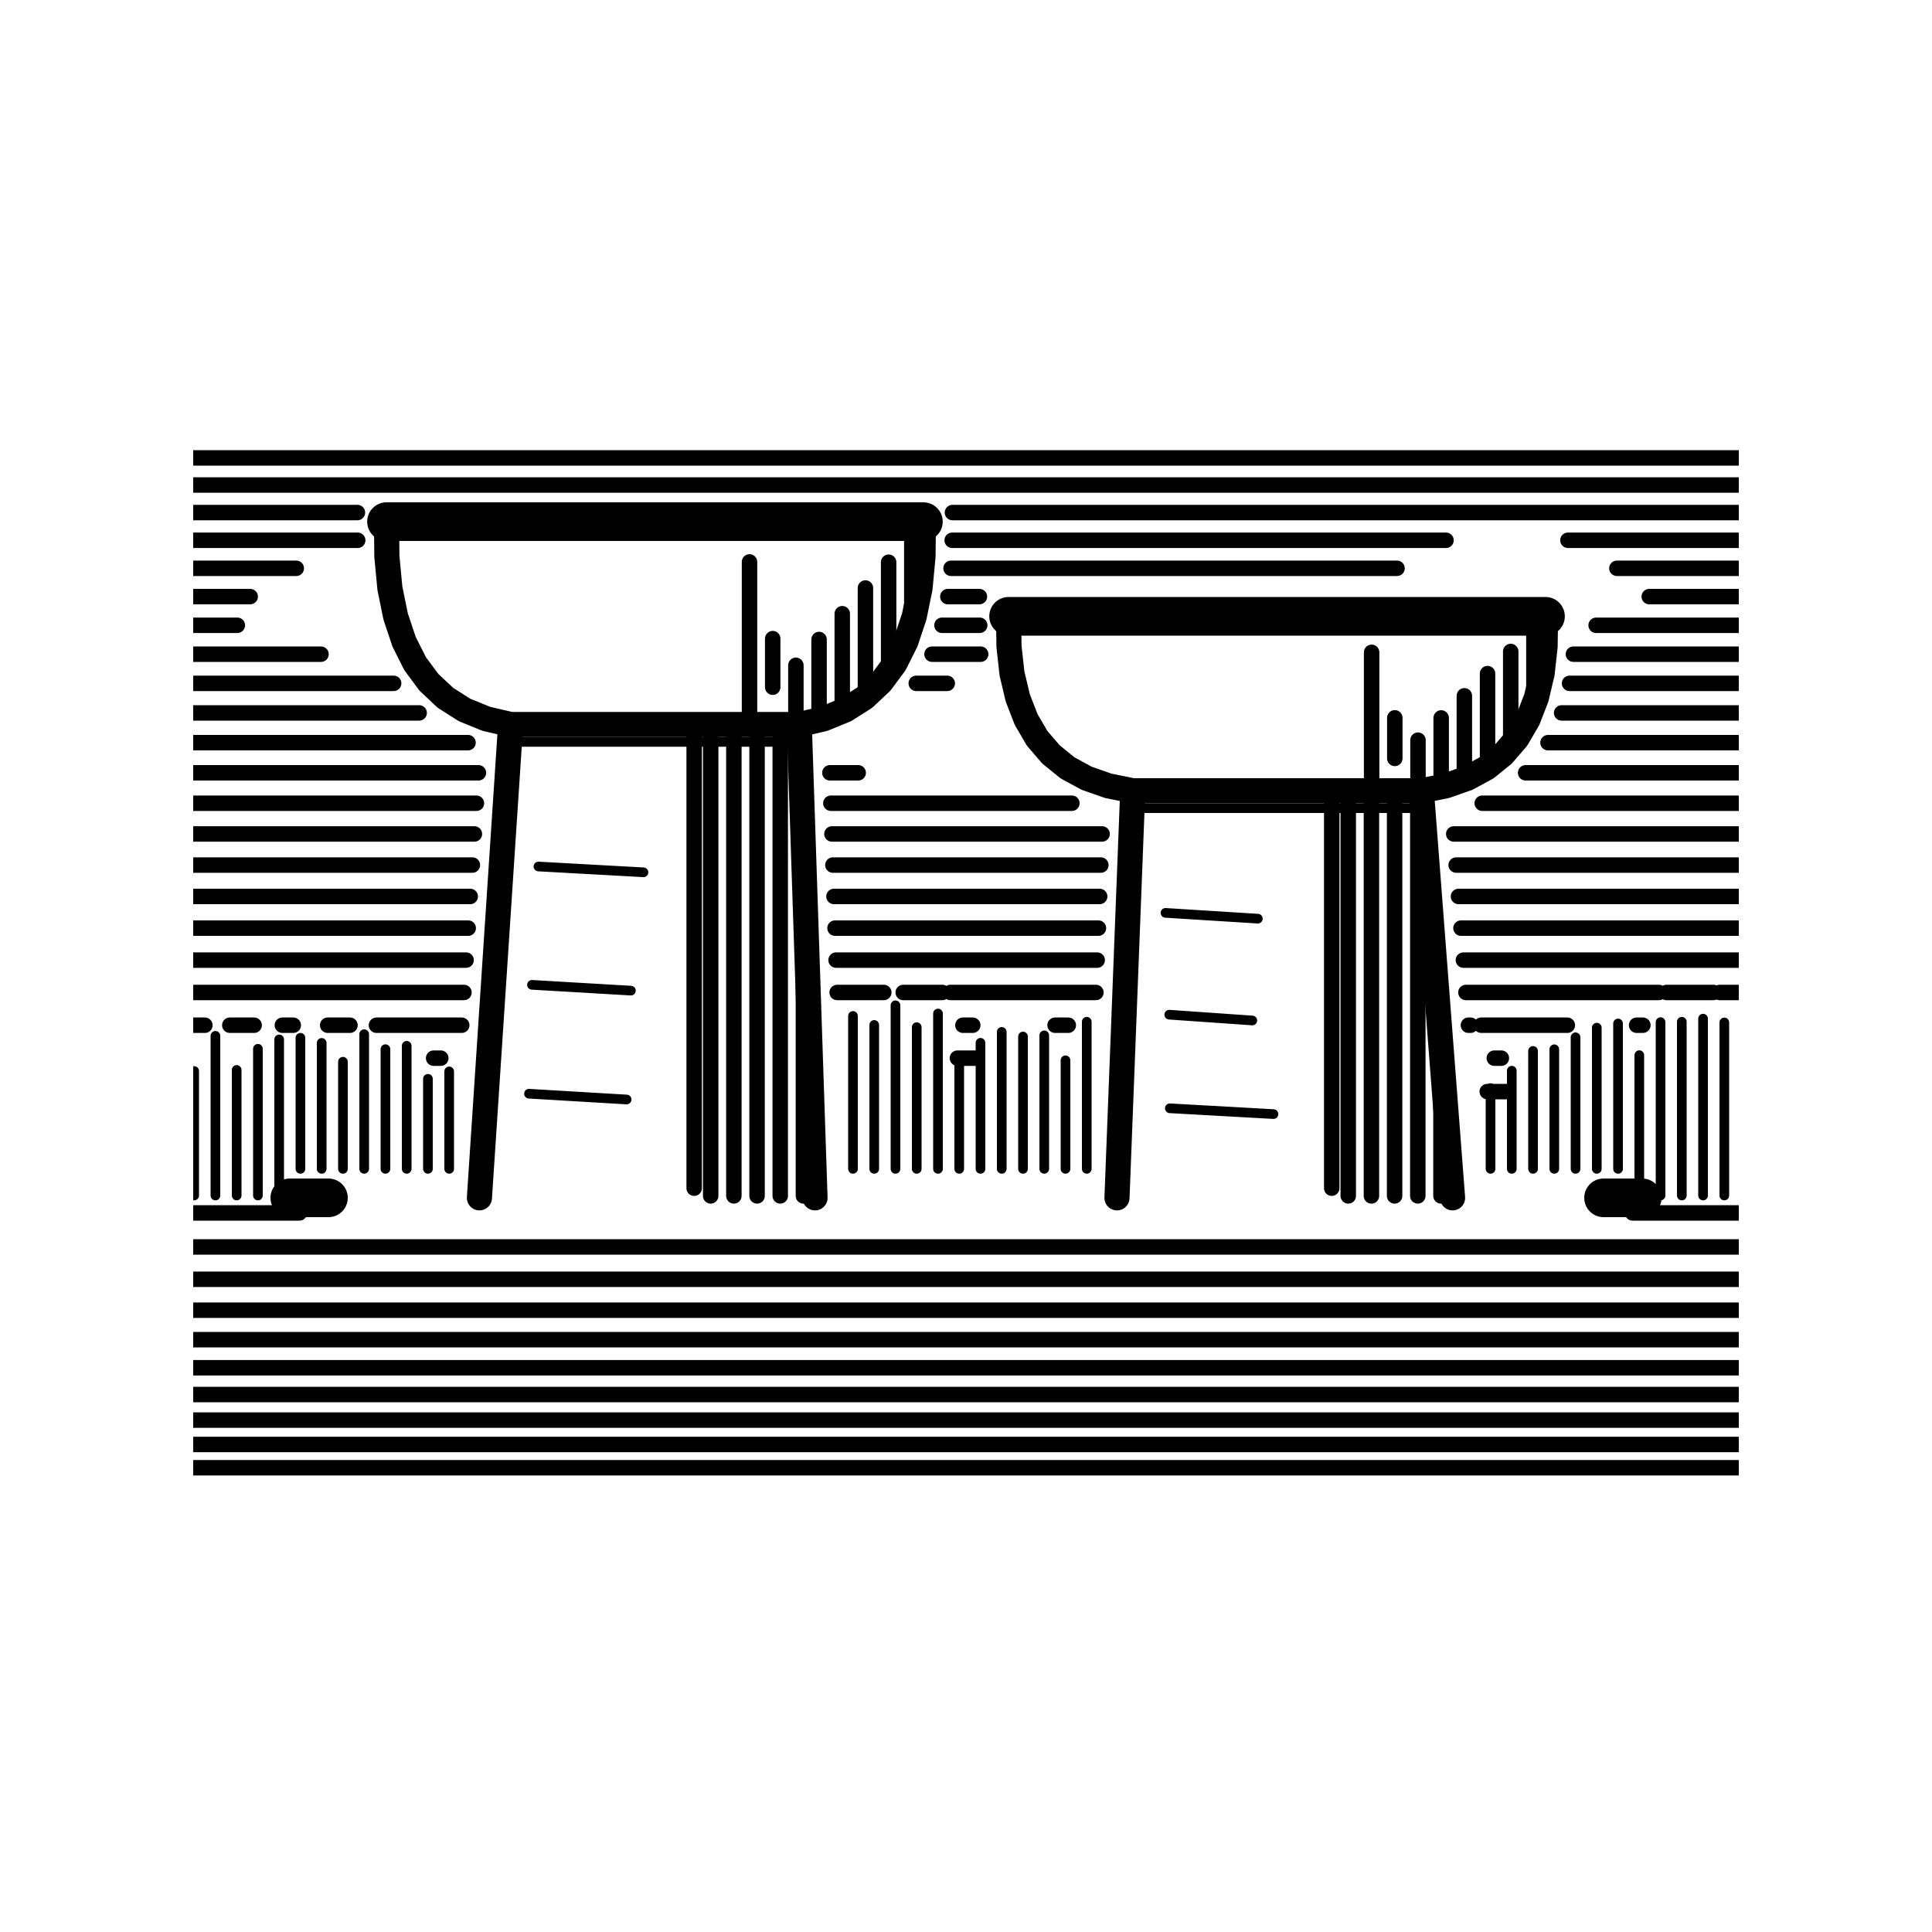
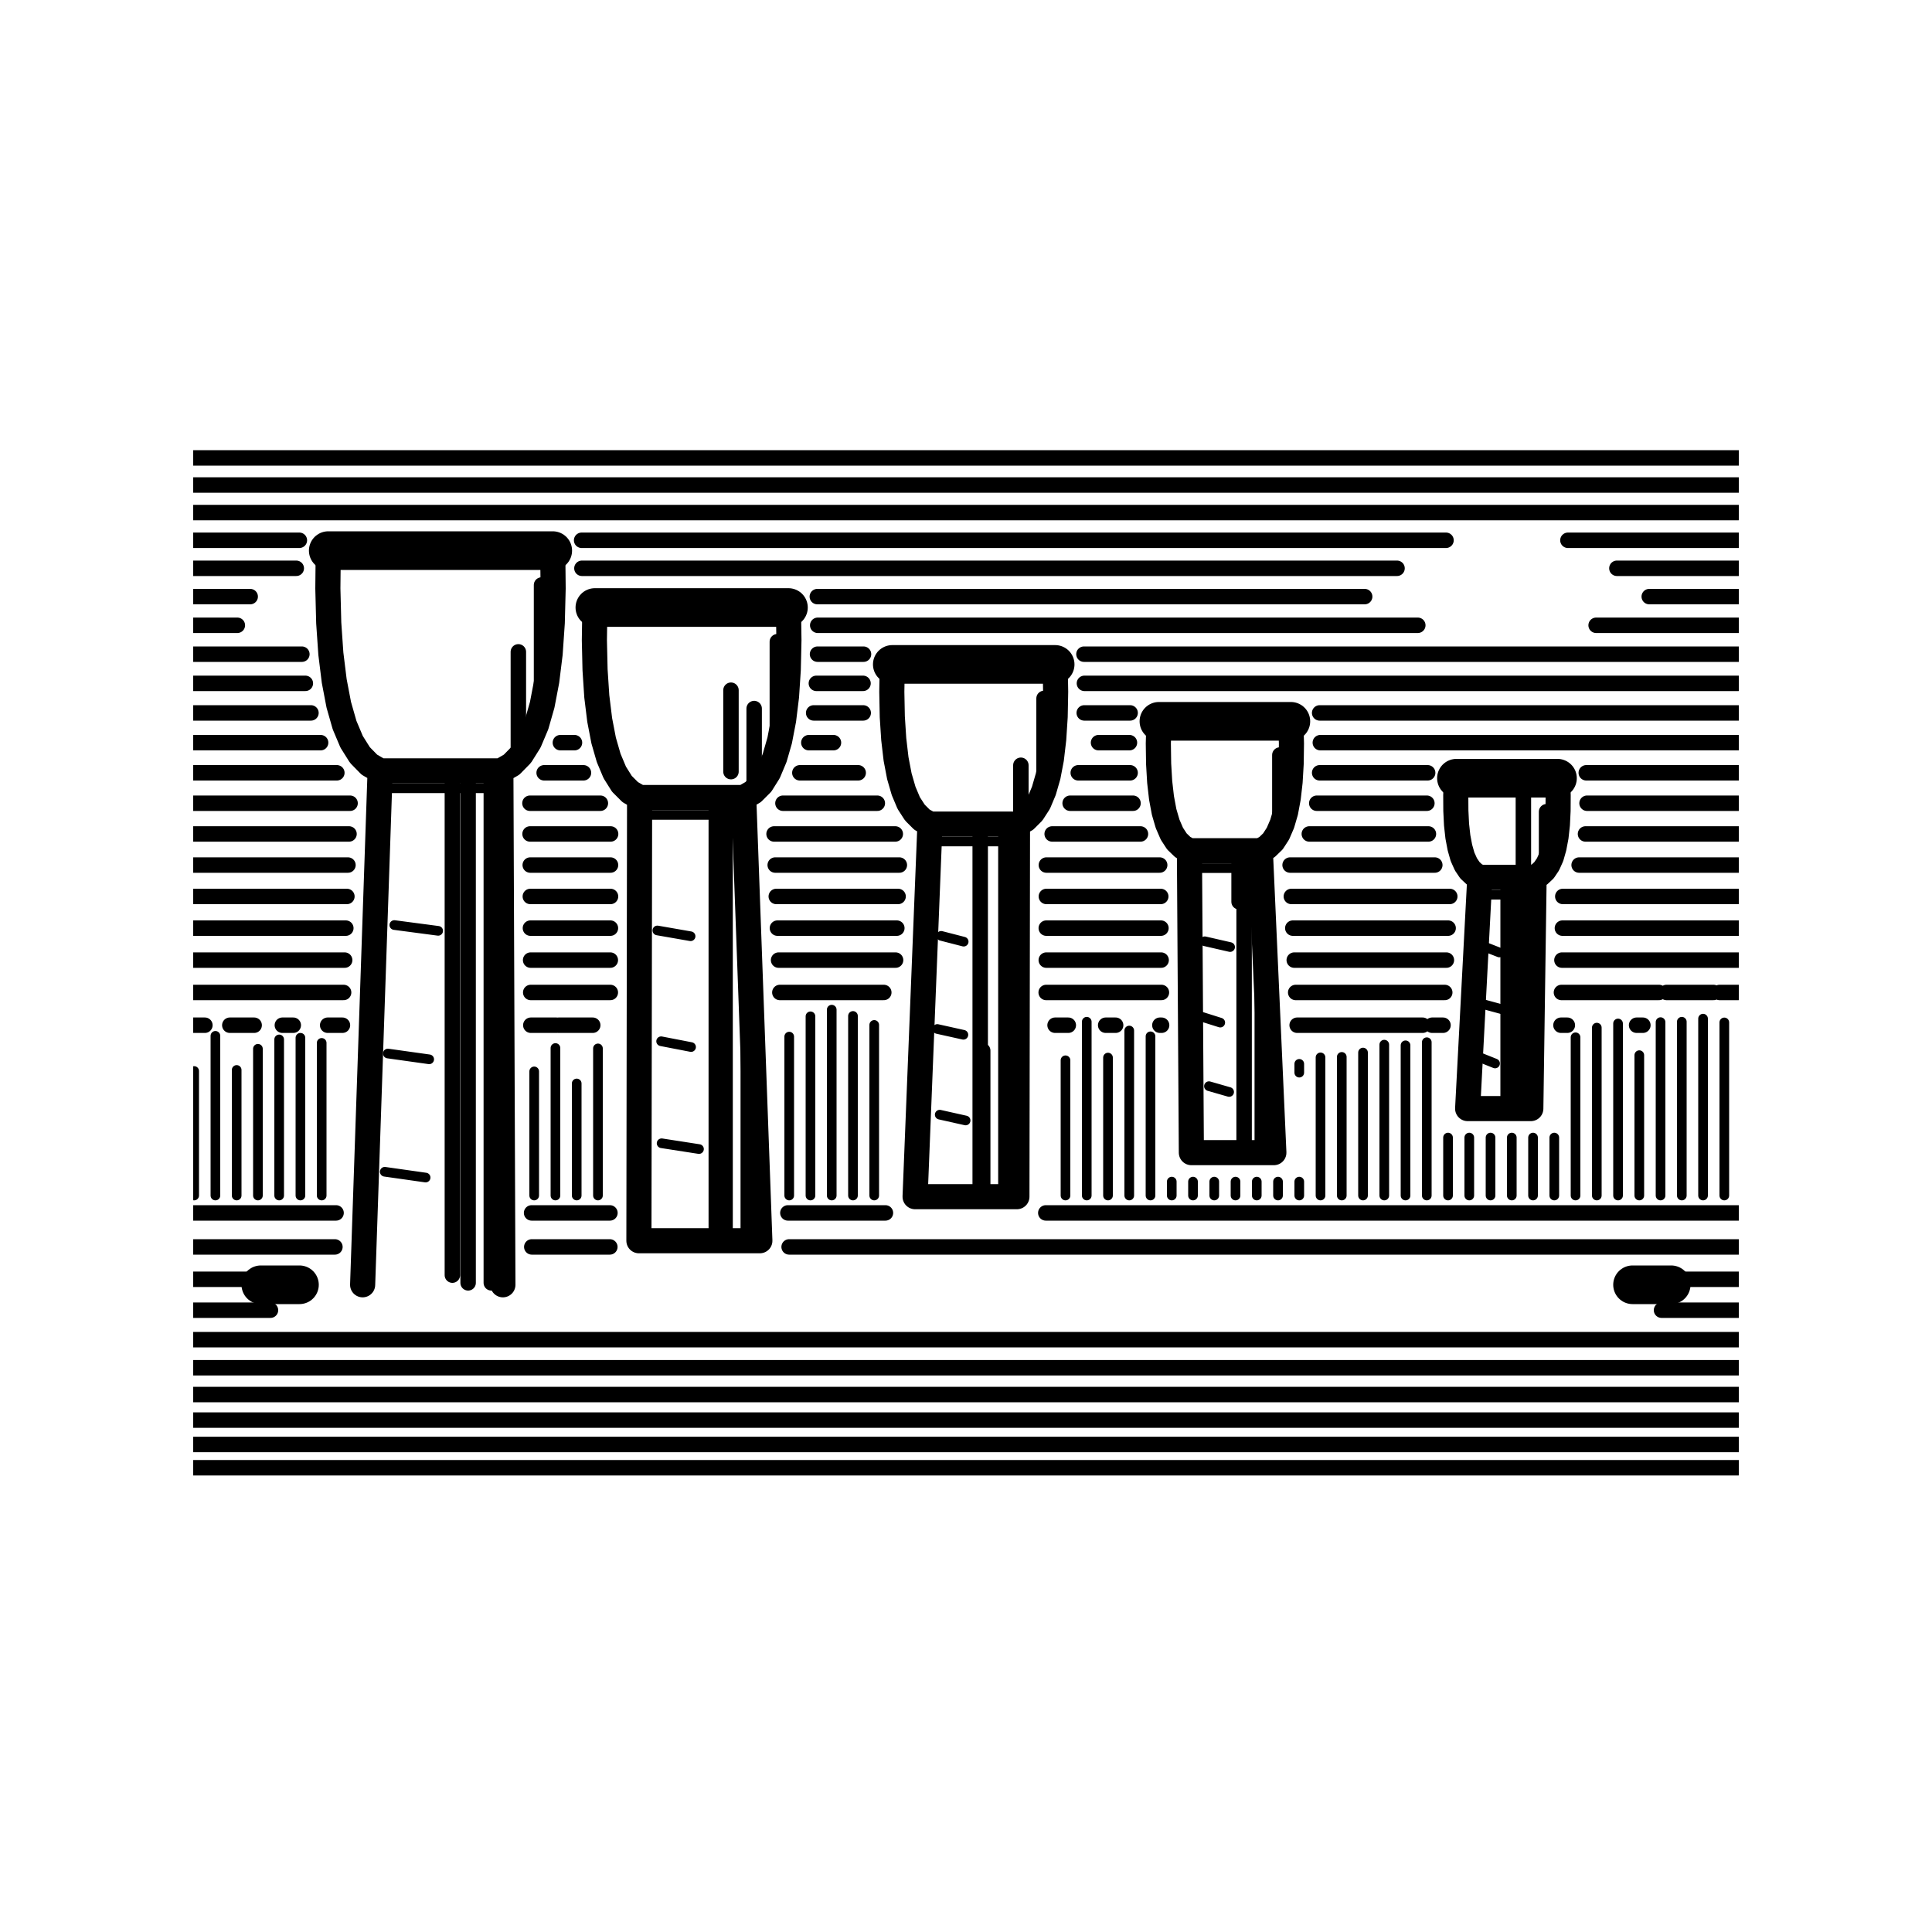
<svg xmlns="http://www.w3.org/2000/svg" viewBox="0 0 200 200">
  <defs>
    <clipPath id="w">
      <path d="M20 46L180 46L180 154L20 154Z" />
    </clipPath>
  </defs>
  <g clip-path="url(#w)" fill="none" stroke="#000" stroke-linecap="round" stroke-linejoin="round">
-     <path d="M182.9 110.26L182.9 123.76M180.7 107.11L180.7 123.76M178.5 105.84L178.5 123.76M176.3 105.45L176.3 123.76M174.1 105.77L174.1 123.76M171.9 105.81L171.9 123.76M169.7 109.23L169.7 123.76M167.5 105.95L167.5 121M165.3 106.38L165.3 121M163.1 107.38L163.1 121M160.9 108.62L160.9 121M158.7 108.79L158.7 121M156.5 110.84L156.5 121M154.3 112.64L154.3 121M112.5 105.77L112.5 121M110.3 109.76L110.3 121M108.1 107.18L108.1 121M105.9 107.3L105.9 121M103.7 106.82L103.7 121M101.5 107.95L101.5 121M99.3 109.35L99.3 121M97.1 104.92L97.1 121M94.9 106.33L94.9 121M92.7 104.07L92.7 121M90.5 106.1L90.5 121M88.3 105.17L88.3 121M46.5 110.91L46.5 121M44.3 111.68L44.3 121M42.1 108.26L42.1 121M39.9 108.61L39.9 121M37.7 107.06L37.7 121M35.5 109.91L35.5 121M33.3 107.96L33.3 121M31.1 107.43L31.1 121M28.9 107.6L28.9 123.76M26.7 108.57L26.7 123.76M24.5 110.76L24.5 123.76M22.3 107.23L22.3 123.76M20.1 110.87L20.1 123.76M55.74 89.7L66.61 90.3M55.07 101.95L65.31 102.55M54.76 113.22L64.87 113.82M52.86 76.8L82.74 76.8M120.65 94.5L130.21 95.1M121.04 105.04L129.64 105.64M121.1 114.73L131.83 115.33M117.26 83.66L147.14 83.66" stroke-width="1" />
-     <path d="M20 47.4L180 47.4M20 50.21L180 50.21M20 53.06L37 53.06M98.6 53.06L180 53.06M20 55.93L37.03 55.93M98.57 55.93L149.69 55.93M162.31 55.93L180 55.93M20 58.83L30.67 58.83M98.45 58.83L144.62 58.83M167.38 58.83L180 58.83M20 61.76L25.9 61.76M98.12 61.76L101.39 61.76M170.73 61.76L180 61.76M20 64.73L24.57 64.73M97.51 64.73L101.42 64.73M165.23 64.73L180 64.73M20 67.72L33.23 67.72M96.48 67.72L101.52 67.72M162.88 67.72L180 67.72M20 70.74L40.75 70.74M94.85 70.74L98.06 70.74M162.48 70.74L180 70.74M20 73.8L43.39 73.8M161.66 73.8L180 73.8M20 76.88L48.45 76.88M160.25 76.88L180 76.88M20 80L49.53 80M85.91 80L88.84 80M157.93 80L180 80M20 83.15L49.32 83.15M86.01 83.15L110.96 83.15M153.44 83.15L180 83.15M20 86.33L49.11 86.33M86.12 86.33L114.09 86.33M150.49 86.33L180 86.33M20 89.55L48.9 89.55M86.22 89.55L113.96 89.55M150.74 89.55L180 89.55M20 92.8L48.68 92.8M86.33 92.8L113.84 92.8M150.98 92.8L180 92.8M20 96.08L48.47 96.08M86.44 96.08L113.71 96.08M151.24 96.08L180 96.08M20 99.39L48.25 99.39M86.55 99.39L113.58 99.39M151.49 99.39L180 99.39M20 102.74L48.03 102.74M86.66 102.74L91.49 102.74M93.5 102.74L97.55 102.74M98.39 102.74L113.45 102.74M151.75 102.74L171.74 102.74M172.52 102.74L177.38 102.74M178.01 102.74L180 102.74M20 106.13L21.21 106.13M23.79 106.13L26.31 106.13M29.23 106.13L30.36 106.13M33.92 106.13L36.23 106.13M38.97 106.13L47.8 106.13M99.68 106.13L100.7 106.13M109.22 106.13L110.59 106.13M152.01 106.13L152.24 106.13M153.34 106.13L162.25 106.13M169.42 106.13L170.07 106.13M44.89 109.54L45.63 109.54M99.11 109.54L100.98 109.54M154.69 109.54L155.42 109.54M153.96 113L156.06 113M20 125.56L31 125.56M169 125.56L180 125.56M20 129.08L180 129.08M20 132.43L180 132.43M20 135.63L180 135.63M20 138.68L180 138.68M20 141.59L180 141.59M20 144.36L180 144.36M20 147.01L180 147.01M20 149.53L180 149.53M20 151.94L180 151.94M83.17 88.16L83.17 123.8M80.77 75.2L80.77 123.8M78.37 75.2L78.37 123.8M75.97 75.2L75.97 123.8M73.57 75.2L73.57 123.8M71.86 76L71.86 123M94.39 55.53L94.39 64.39M91.99 58.2L91.99 69.36M89.59 60.87L89.59 71.95M87.19 63.53L87.19 73.42M84.79 66.2L84.79 74.32M82.39 68.87L82.39 73.65M79.99 66.11L79.99 71.14M77.59 58.17L77.59 73.8M149.17 108.55L149.17 123.8M146.77 82.06L146.77 123.8M144.37 82.06L144.37 123.8M141.97 82.06L141.97 123.8M139.57 82.06L139.57 123.8M137.86 82.86L137.86 123M158.79 65.15L158.79 72.7M156.39 67.44L156.39 76.99M153.99 69.73L153.99 79.21M151.59 72.03L151.59 80.48M149.19 74.32L149.19 81.25M146.79 76.62L146.79 80.68M144.39 74.31L144.39 78.51M141.99 67.53L141.99 80.8" stroke-width="1.6" />
-     <path d="M49.63 124L52.86 75L82.74 75L84.37 124M40.01 54L40.05 57.61L40.36 60.89L40.96 63.83L41.83 66.43L42.97 68.7L44.4 70.63L46.1 72.23L48.08 73.49L50.33 74.41L52.86 75L82.74 75L85.27 74.41L87.52 73.49L89.5 72.23L91.2 70.63L92.63 68.7L93.77 66.43L94.64 63.83L95.24 60.89L95.55 57.61L95.59 54ZM115.63 124L117.26 81.86L147.14 81.86L150.37 124M104.41 63.8L104.45 66.91L104.76 69.72L105.36 72.25L106.23 74.49L107.37 76.44L108.8 78.1L110.5 79.48L112.48 80.56L114.73 81.35L117.26 81.86L147.14 81.86L149.67 81.35L151.92 80.56L153.9 79.48L155.6 78.1L157.03 76.44L158.17 74.49L159.04 72.25L159.64 69.72L159.95 66.91L159.99 63.8Z" stroke-width="2.6" />
-     <path d="M40.01 54L95.59 54M104.41 63.8L159.99 63.8M30 124L34 124M166 124L170 124" stroke-width="4" />
+     <path d="M182.9 110.26L182.9 123.76M180.7 107.11L180.7 123.76M178.5 105.84L178.5 123.76M176.3 105.45L176.3 123.76M174.1 105.77L174.1 123.76M171.9 105.81L171.9 123.76M169.7 109.23L169.7 123.76M167.5 105.95L167.5 123.76M165.3 106.38L165.3 123.76M163.1 107.38L163.1 123.76M160.9 117.76L160.9 123.76M158.7 117.76L158.7 123.76M156.5 117.76L156.5 123.76M154.3 117.76L154.3 123.76M152.1 117.76L152.1 123.76M149.9 117.76L149.9 123.76M147.7 107.89L147.7 123.76M145.5 108.21L145.5 123.76M143.3 108.14L143.3 123.76M141.1 108.96L141.1 123.76M138.9 109.41L138.9 123.76M136.7 109.46L136.7 123.76M134.5 110.13L134.5 111.04M134.5 122.32L134.5 123.76M132.3 122.32L132.3 123.76M130.1 122.32L130.1 123.76M127.9 122.32L127.9 123.76M125.7 122.32L125.7 123.76M123.5 122.32L123.5 123.76M121.3 122.32L121.3 123.76M119.1 107.28L119.1 123.76M116.9 106.68L116.9 123.76M114.7 109.48L114.7 123.76M112.5 105.77L112.5 123.76M110.3 109.76L110.3 123.76M90.5 106.1L90.5 123.76M88.3 105.17L88.3 123.76M86.1 104.52L86.1 123.76M83.9 105.21L83.9 123.76M81.7 107.31L81.7 123.76M61.9 108.53L61.9 123.76M59.7 112.16L59.7 123.76M57.5 108.49L57.5 123.76M55.3 110.91L55.3 123.76M33.3 107.96L33.3 123.76M31.1 107.43L31.1 123.76M28.9 107.6L28.9 123.76M26.7 108.57L26.7 123.76M24.5 110.76L24.5 123.76M22.3 107.23L22.3 123.76M20.1 110.87L20.1 123.76M40.82 95.76L45.36 96.36M40.15 109.06L44.43 109.66M39.83 121.3L44.06 121.9M39.35 81.6L51.85 81.6M68.05 96.32L71.49 96.92M68.44 107.79L71.54 108.39M68.49 118.35L72.36 118.95M66.21 84.36L76.99 84.36M97.43 96.88L99.76 97.48M97.03 106.52L99.73 107.12M97.28 115.39L99.96 115.99M96.27 87.11L105.33 87.11M124.72 97.44L127.34 98.04M124.42 105.26L126.32 105.86M125.15 112.44L127.24 113.04M123.13 89.87L130.47 89.87M153.68 98L155.21 98.6M153.68 103.99L155.89 104.59M153.27 109.49L154.77 110.09M153.19 92.62L158.81 92.62" stroke-width="1" />
+     <path d="M20 47.4L180 47.4M20 50.21L180 50.21M20 53.06L180 53.06M20 55.93L30.99 55.93M60.21 55.93L149.69 55.93M162.31 55.93L180 55.93M20 58.83L30.67 58.83M60.24 58.83L144.62 58.83M167.38 58.83L180 58.83M20 61.76L25.9 61.76M84.61 61.76L141.27 61.76M170.73 61.76L180 61.76M20 64.73L24.57 64.73M84.65 64.73L146.77 64.73M165.23 64.73L180 64.73M20 67.72L31.25 67.72M84.63 67.72L89.39 67.72M112.21 67.72L180 67.72M20 70.74L31.61 70.74M84.51 70.74L89.34 70.74M112.26 70.74L180 70.74M20 73.8L32.19 73.8M84.23 73.8L89.36 73.8M112.24 73.8L116.99 73.8M136.61 73.8L180 73.8M20 76.88L33.19 76.88M58.01 76.88L59.47 76.88M83.73 76.88L86.28 76.88M113.72 76.88L116.92 76.88M136.68 76.88L180 76.88M20 80L34.87 80M56.33 80L60.4 80M82.8 80L88.84 80M111.62 80L116.99 80M136.61 80L147.79 80M164.21 80L180 80M20 83.15L36.24 83.15M54.86 83.15L62.15 83.15M81.05 83.15L90.82 83.15M110.78 83.15L117.29 83.15M136.31 83.15L147.71 83.15M164.29 83.15L180 83.15M20 86.33L36.13 86.33M54.87 86.33L63.21 86.33M80.13 86.33L92.68 86.33M108.92 86.33L118.06 86.33M135.54 86.33L147.87 86.33M164.13 86.33L180 86.33M20 89.55L36.02 89.55M54.89 89.55L63.2 89.55M80.25 89.55L93.1 89.55M108.32 89.55L120.05 89.55M133.55 89.55L148.53 89.55M163.47 89.55L180 89.55M20 92.8L35.91 92.8M54.9 92.8L63.2 92.8M80.36 92.8L92.97 92.8M108.32 92.8L120.16 92.8M133.68 92.8L150.08 92.8M161.78 92.8L180 92.8M20 96.08L35.8 96.08M54.91 96.08L63.19 96.08M80.48 96.08L92.84 96.08M108.31 96.08L120.18 96.08M133.83 96.08L149.91 96.08M161.74 96.08L180 96.08M20 99.39L35.68 99.39M54.93 99.39L63.18 99.39M80.6 99.39L92.71 99.39M108.31 99.39L120.2 99.39M133.98 99.39L149.73 99.39M161.69 99.39L180 99.39M20 102.74L35.57 102.74M54.94 102.74L63.18 102.74M80.73 102.74L91.49 102.74M108.3 102.74L120.23 102.74M134.13 102.74L149.56 102.74M161.64 102.74L171.74 102.74M172.52 102.74L177.38 102.74M178.01 102.74L180 102.74M20 106.13L21.21 106.13M23.79 106.13L26.31 106.13M29.23 106.13L30.36 106.13M33.92 106.13L35.45 106.13M54.95 106.13L57.62 106.13M57.83 106.13L61.36 106.13M109.22 106.13L110.59 106.13M114.46 106.13L115.49 106.13M120.07 106.13L120.25 106.13M134.28 106.13L147.27 106.13M148.25 106.13L149.38 106.13M161.59 106.13L162.25 106.13M169.42 106.13L170.07 106.13M20 125.56L34.79 125.56M55.03 125.56L63.14 125.56M81.56 125.56L91.66 125.56M108.26 125.56L180 125.56M20 129.08L34.67 129.08M55.05 129.08L63.13 129.08M81.69 129.08L180 129.08M20 132.43L28 132.43M172 132.43L180 132.43M20 135.63L28 135.63M172 135.63L180 135.63M20 138.68L180 138.68M20 141.59L180 141.59M20 144.36L180 144.36M20 147.01L180 147.01M20 149.53L180 149.53M20 151.94L180 151.94M50.86 80L50.86 132.8M48.46 80L48.46 132.8M46.83 80.8L46.83 132M56.06 60.56L56.06 73M53.66 67.48L53.66 78.25M77.46 95.81L77.46 128.24M75.06 82.76L75.06 128.24M74.15 83.56L74.15 127.44M80.47 66.43L80.47 77.32M78.07 73.35L78.07 81.69M75.67 71.45L75.67 79.88M104.13 85.51L104.13 123.68M101.73 108.76L101.73 123.68M101.47 86.31L101.47 122.88M108.08 72.3L108.08 81.62M105.68 79.22L105.68 84.92M130.67 92.68L130.67 119.12M128.27 88.27L128.27 93.35M128.79 89.07L128.79 118.32M132.49 78.16L132.49 85.64M157.61 91.02L157.61 114.56M156.12 91.82L156.12 113.76M160.1 84.03L160.1 89.5M157.7 81.94L157.7 90.56" stroke-width="1.6" />
+     <path d="M37.54 133L39.35 79.8L51.85 79.8L52.06 133M33.98 57L33.94 60.92L34.03 64.48L34.25 67.67L34.6 70.5L35.07 72.96L35.67 75.06L36.4 76.79L37.26 78.16L38.24 79.16L39.35 79.8L51.85 79.8L52.96 79.16L53.94 78.16L54.8 76.79L55.53 75.06L56.13 72.96L56.6 70.5L56.95 67.67L57.17 64.48L57.26 60.92L57.22 57ZM66.14 128.44L66.21 82.56L76.99 82.56L78.66 128.44ZM61.58 62.89L61.53 66.27L61.6 69.34L61.78 72.09L62.08 74.53L62.49 76.66L63.01 78.46L63.64 79.96L64.38 81.14L65.24 82L66.21 82.56L76.99 82.56L77.96 82L78.82 81.14L79.56 79.96L80.19 78.46L80.71 76.66L81.12 74.53L81.42 72.09L81.6 69.34L81.67 66.27L81.62 62.89ZM94.73 123.88L96.27 85.31L105.33 85.31L105.27 123.88ZM92.37 68.78L92.32 71.62L92.37 74.2L92.52 76.52L92.76 78.57L93.1 80.35L93.54 81.87L94.07 83.13L94.71 84.12L95.44 84.85L96.27 85.31L105.33 85.31L106.16 84.85L106.89 84.12L107.53 83.13L108.06 81.87L108.5 80.35L108.84 78.57L109.08 76.52L109.23 74.2L109.28 71.62L109.23 68.78ZM123.33 119.32L123.13 88.07L130.47 88.07L131.87 119.32ZM119.97 74.67L119.91 76.97L119.94 79.06L120.05 80.94L120.24 82.6L120.51 84.05L120.87 85.28L121.31 86.3L121.83 87.1L122.44 87.69L123.13 88.07L130.47 88.07L131.16 87.69L131.77 87.1L132.29 86.3L132.73 85.28L133.09 84.05L133.36 82.6L133.55 80.94L133.66 79.06L133.69 76.97L133.63 74.67ZM151.93 114.76L153.19 90.82L158.81 90.82L158.47 114.76ZM150.77 80.56L150.7 82.32L150.71 83.93L150.78 85.36L150.92 86.63L151.13 87.74L151.4 88.69L151.75 89.47L152.16 90.08L152.64 90.53L153.19 90.82L158.81 90.82L159.36 90.53L159.84 90.08L160.25 89.47L160.6 88.69L160.87 87.74L161.08 86.63L161.22 85.36L161.29 83.93L161.3 82.32L161.23 80.56Z" stroke-width="2.6" />
+     <path d="M33.98 57L57.22 57M61.58 62.89L81.62 62.89M92.37 68.78L109.23 68.78M119.97 74.67L133.63 74.67M150.77 80.56L161.23 80.56M27 133L31 133M169 133L173 133" stroke-width="4" />
  </g>
</svg>
